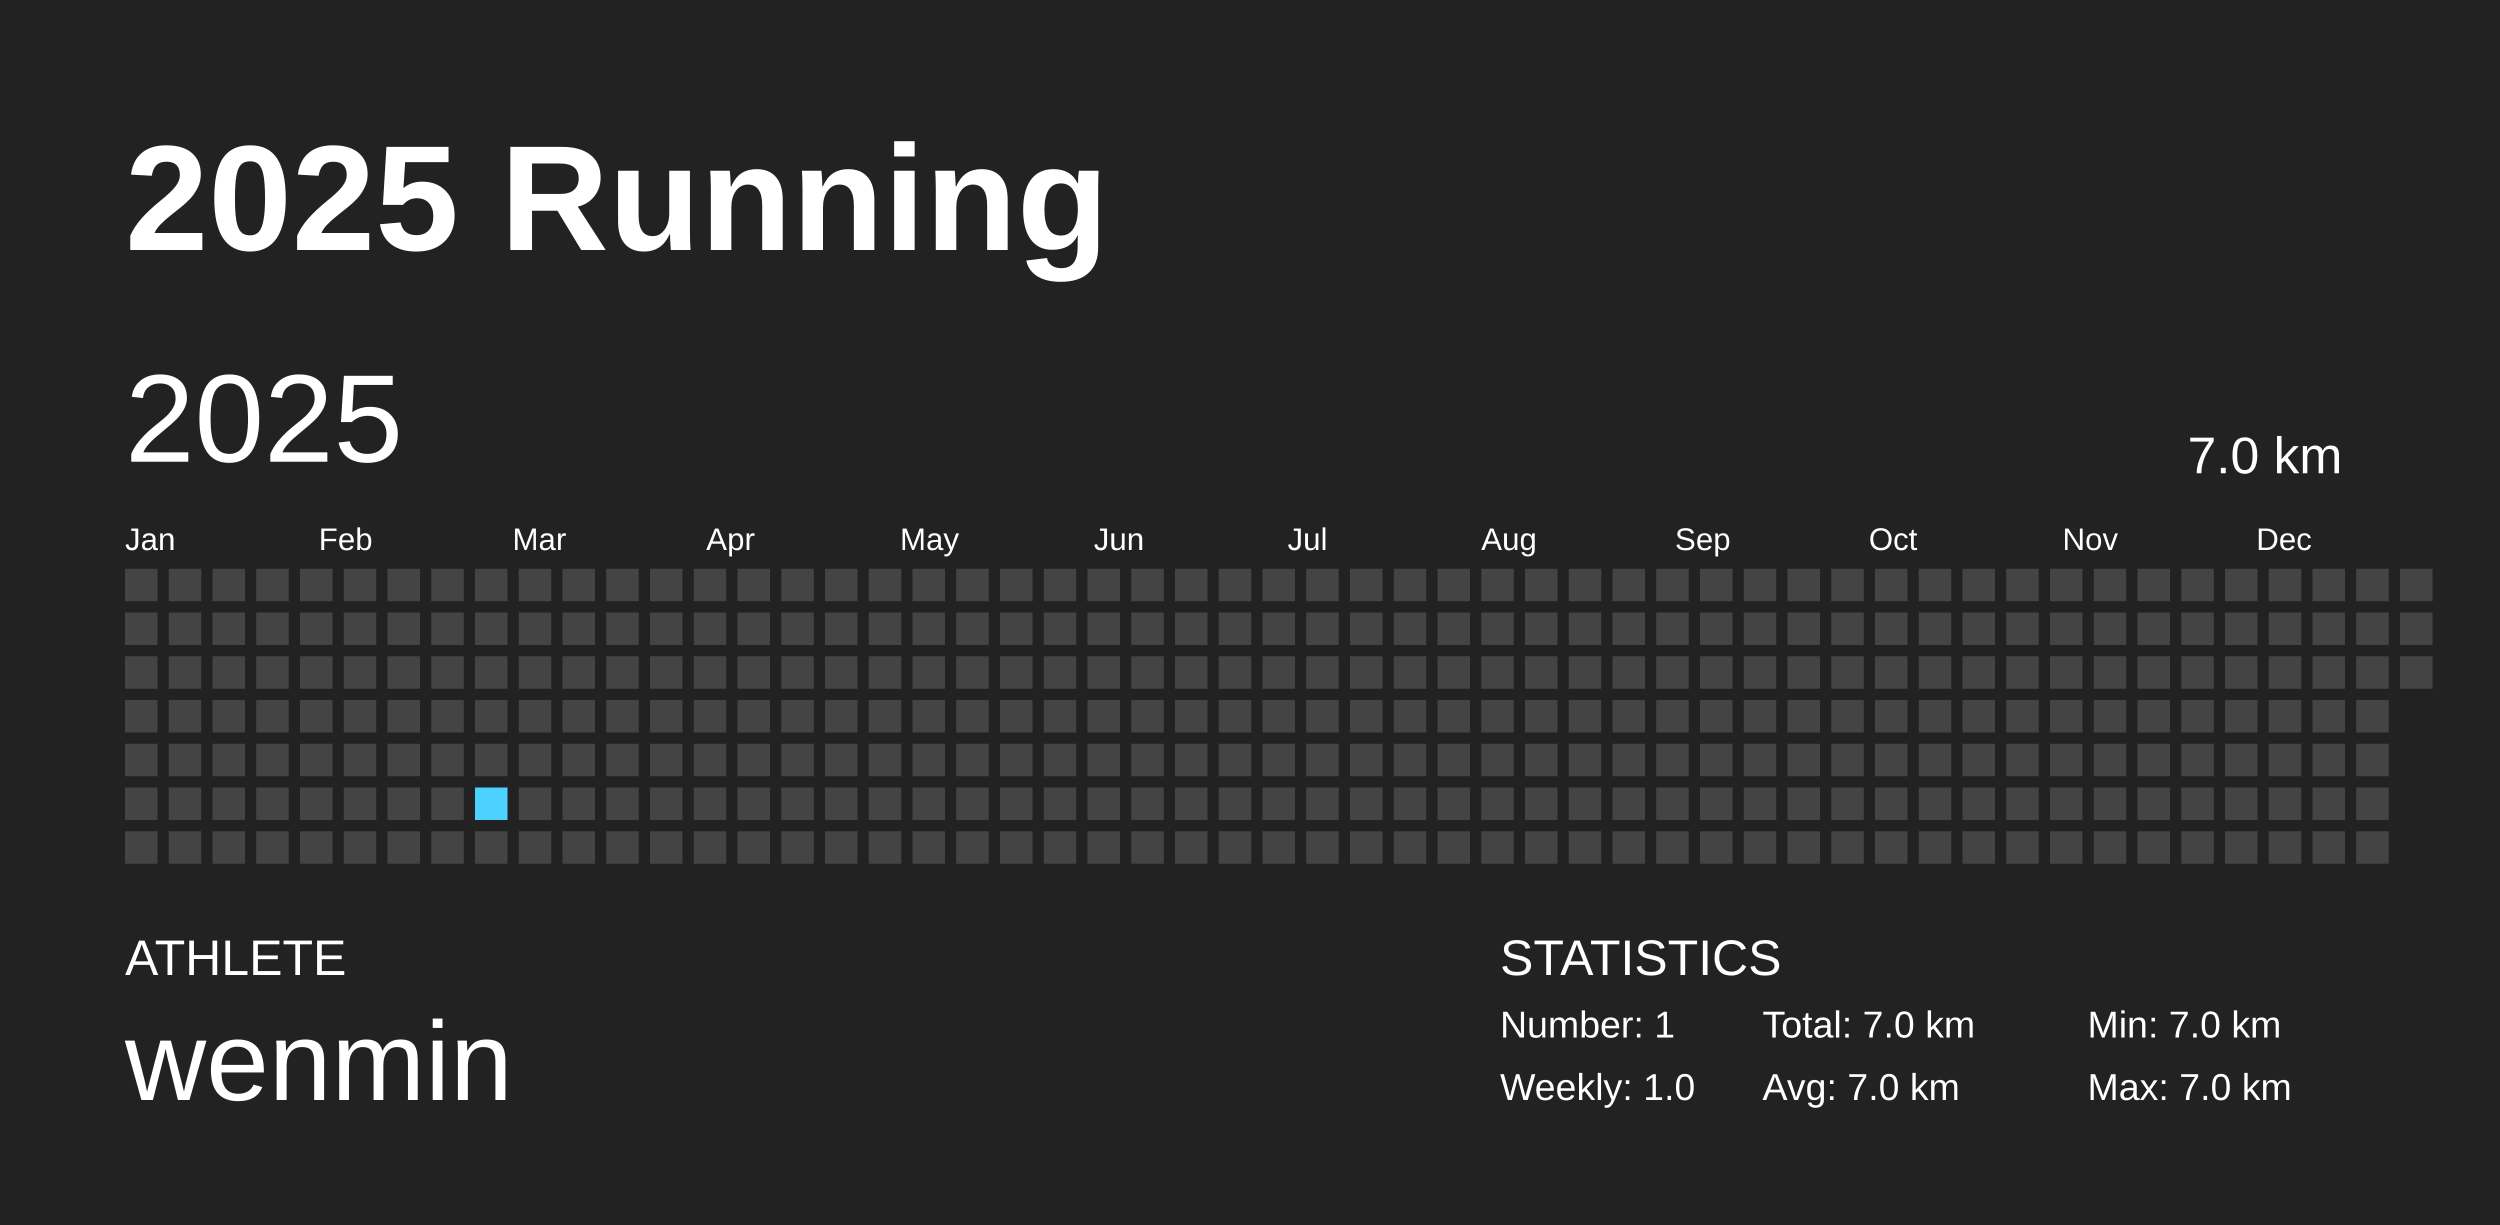
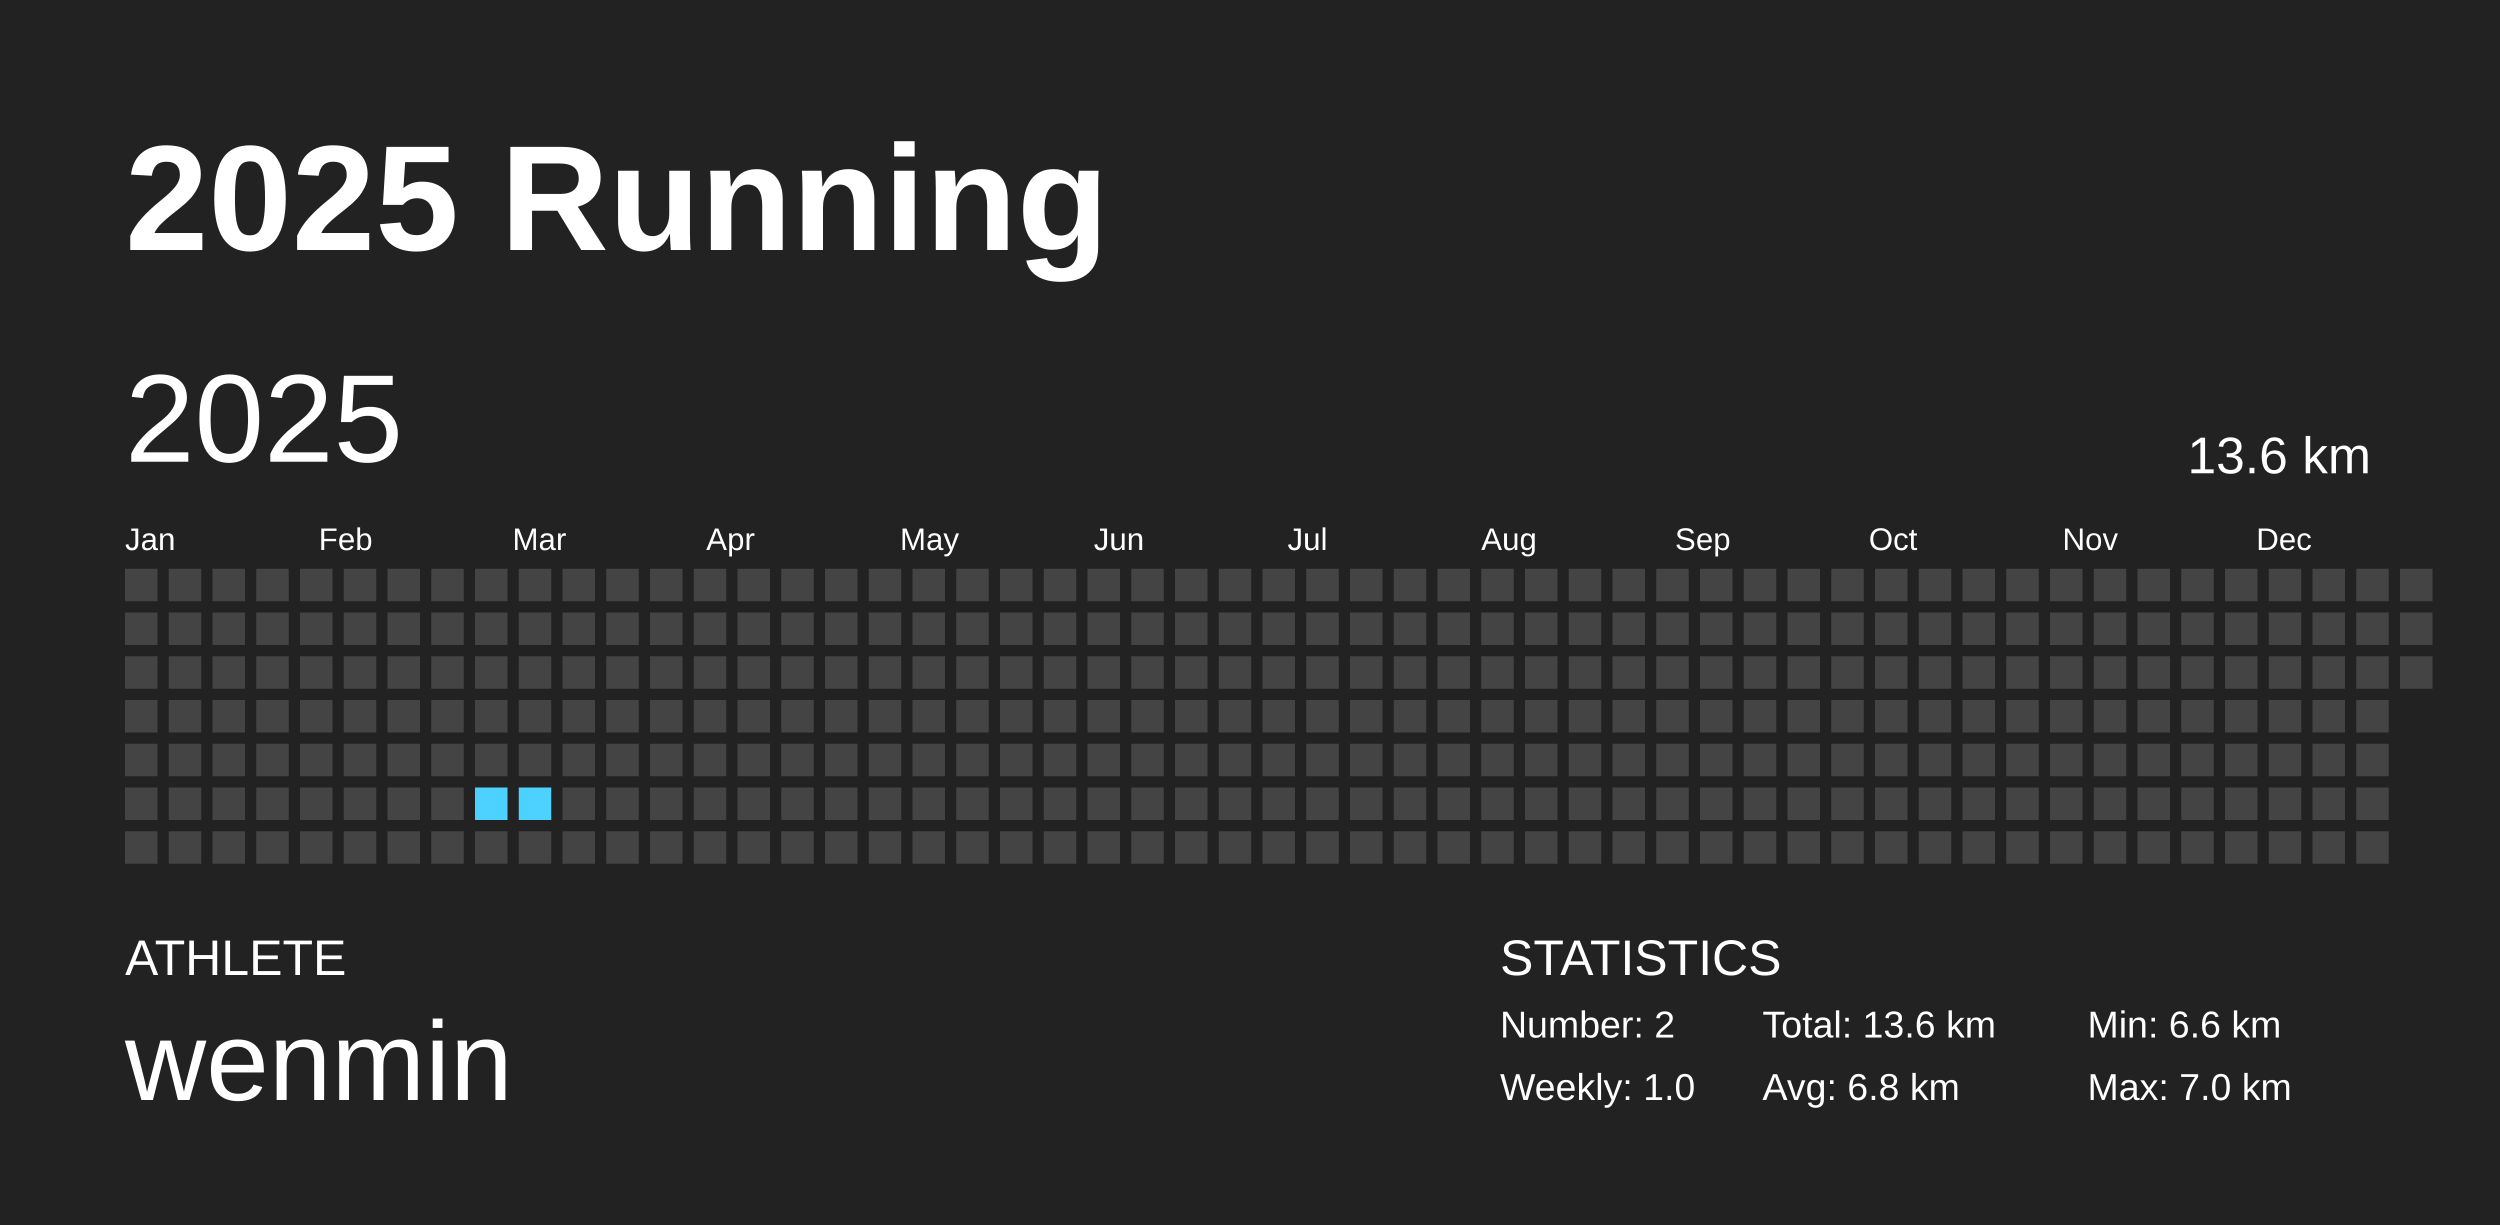
<svg xmlns="http://www.w3.org/2000/svg" baseProfile="full" height="98mm" version="1.1" viewBox="0,0,200,98" width="200mm">
  <defs />
  <rect fill="#222222" height="98" width="200" x="0" y="0" />
  <text fill="#FFFFFF" style="font-size:12px; font-family:Arial; font-weight:bold;" x="10" y="20">2025 Running</text>
  <text fill="#FFFFFF" style="font-size:4px; font-family:Arial" x="10" y="78">ATHLETE</text>
  <text fill="#FFFFFF" style="font-size:9px; font-family:Arial" x="10" y="88">wenmin</text>
  <text fill="#FFFFFF" style="font-size:4px; font-family:Arial" x="120" y="78">STATISTICS</text>
-   <text fill="#FFFFFF" style="font-size:3px; font-family:Arial" x="120" y="83">Number: 1</text>
+   <text fill="#FFFFFF" style="font-size:3px; font-family:Arial" x="120" y="83">Number: 2</text>
  <text fill="#FFFFFF" style="font-size:3px; font-family:Arial" x="120" y="88">Weekly: 1.0</text>
-   <text fill="#FFFFFF" style="font-size:3px; font-family:Arial" x="141" y="83">Total: 7.0 km</text>
-   <text fill="#FFFFFF" style="font-size:3px; font-family:Arial" x="141" y="88">Avg: 7.0 km</text>
-   <text fill="#FFFFFF" style="font-size:3px; font-family:Arial" x="167" y="83">Min: 7.0 km</text>
+   <text fill="#FFFFFF" style="font-size:3px; font-family:Arial" x="141" y="83">Total: 13.6 km</text>
+   <text fill="#FFFFFF" style="font-size:3px; font-family:Arial" x="141" y="88">Avg: 6.8 km</text>
+   <text fill="#FFFFFF" style="font-size:3px; font-family:Arial" x="167" y="83">Min: 6.6 km</text>
  <text fill="#FFFFFF" style="font-size:3px; font-family:Arial" x="167" y="88">Max: 7.0 km</text>
  <text dominant-baseline="hanging" fill="#FFFFFF" style="font-size:10.0px; font-family:Arial;" x="10" y="30">2025</text>
-   <text dominant-baseline="hanging" fill="#FFFFFF" style="font-size:4.125px; font-family:Arial;" x="175" y="35">7.0 km</text>
+   <text dominant-baseline="hanging" fill="#FFFFFF" style="font-size:4.125px; font-family:Arial;" x="175" y="35">13.6 km</text>
  <text fill="#FFFFFF" style="font-size:2.5px; font-family:Arial" x="10.0" y="44">Jan</text>
  <text fill="#FFFFFF" style="font-size:2.5px; font-family:Arial" x="25.5" y="44">Feb</text>
  <text fill="#FFFFFF" style="font-size:2.5px; font-family:Arial" x="41.0" y="44">Mar</text>
  <text fill="#FFFFFF" style="font-size:2.5px; font-family:Arial" x="56.5" y="44">Apr</text>
  <text fill="#FFFFFF" style="font-size:2.5px; font-family:Arial" x="72.0" y="44">May</text>
  <text fill="#FFFFFF" style="font-size:2.5px; font-family:Arial" x="87.5" y="44">Jun</text>
  <text fill="#FFFFFF" style="font-size:2.5px; font-family:Arial" x="103.0" y="44">Jul</text>
  <text fill="#FFFFFF" style="font-size:2.5px; font-family:Arial" x="118.5" y="44">Aug</text>
  <text fill="#FFFFFF" style="font-size:2.5px; font-family:Arial" x="134.0" y="44">Sep</text>
  <text fill="#FFFFFF" style="font-size:2.5px; font-family:Arial" x="149.5" y="44">Oct</text>
  <text fill="#FFFFFF" style="font-size:2.5px; font-family:Arial" x="165.0" y="44">Nov</text>
  <text fill="#FFFFFF" style="font-size:2.5px; font-family:Arial" x="180.5" y="44">Dec</text>
  <rect fill="#444444" height="2.6" width="2.6" x="10.0" y="45.5" />
  <rect fill="#444444" height="2.6" width="2.6" x="10.0" y="49.0" />
  <rect fill="#444444" height="2.6" width="2.6" x="10.0" y="52.5" />
  <rect fill="#444444" height="2.6" width="2.6" x="10.0" y="56.0" />
  <rect fill="#444444" height="2.6" width="2.6" x="10.0" y="59.5" />
  <rect fill="#444444" height="2.6" width="2.6" x="10.0" y="63.0" />
  <rect fill="#444444" height="2.6" width="2.6" x="10.0" y="66.5" />
  <rect fill="#444444" height="2.6" width="2.6" x="13.5" y="45.5" />
  <rect fill="#444444" height="2.6" width="2.6" x="13.5" y="49.0" />
  <rect fill="#444444" height="2.6" width="2.6" x="13.5" y="52.5" />
  <rect fill="#444444" height="2.6" width="2.6" x="13.5" y="56.0" />
  <rect fill="#444444" height="2.6" width="2.6" x="13.5" y="59.5" />
  <rect fill="#444444" height="2.6" width="2.6" x="13.5" y="63.0" />
  <rect fill="#444444" height="2.6" width="2.6" x="13.5" y="66.5" />
  <rect fill="#444444" height="2.6" width="2.6" x="17.0" y="45.5" />
  <rect fill="#444444" height="2.6" width="2.6" x="17.0" y="49.0" />
  <rect fill="#444444" height="2.6" width="2.6" x="17.0" y="52.5" />
  <rect fill="#444444" height="2.6" width="2.6" x="17.0" y="56.0" />
  <rect fill="#444444" height="2.6" width="2.6" x="17.0" y="59.5" />
  <rect fill="#444444" height="2.6" width="2.6" x="17.0" y="63.0" />
  <rect fill="#444444" height="2.6" width="2.6" x="17.0" y="66.5" />
  <rect fill="#444444" height="2.6" width="2.6" x="20.5" y="45.5" />
  <rect fill="#444444" height="2.6" width="2.6" x="20.5" y="49.0" />
  <rect fill="#444444" height="2.6" width="2.6" x="20.5" y="52.5" />
  <rect fill="#444444" height="2.6" width="2.6" x="20.5" y="56.0" />
  <rect fill="#444444" height="2.6" width="2.6" x="20.5" y="59.5" />
  <rect fill="#444444" height="2.6" width="2.6" x="20.5" y="63.0" />
  <rect fill="#444444" height="2.6" width="2.6" x="20.5" y="66.5" />
  <rect fill="#444444" height="2.6" width="2.6" x="24.0" y="45.5" />
  <rect fill="#444444" height="2.6" width="2.6" x="24.0" y="49.0" />
  <rect fill="#444444" height="2.6" width="2.6" x="24.0" y="52.5" />
  <rect fill="#444444" height="2.6" width="2.6" x="24.0" y="56.0" />
  <rect fill="#444444" height="2.6" width="2.6" x="24.0" y="59.5" />
  <rect fill="#444444" height="2.6" width="2.6" x="24.0" y="63.0" />
  <rect fill="#444444" height="2.6" width="2.6" x="24.0" y="66.5" />
  <rect fill="#444444" height="2.6" width="2.6" x="27.5" y="45.5" />
  <rect fill="#444444" height="2.6" width="2.6" x="27.5" y="49.0" />
  <rect fill="#444444" height="2.6" width="2.6" x="27.5" y="52.5" />
  <rect fill="#444444" height="2.6" width="2.6" x="27.5" y="56.0" />
  <rect fill="#444444" height="2.6" width="2.6" x="27.5" y="59.5" />
  <rect fill="#444444" height="2.6" width="2.6" x="27.5" y="63.0" />
  <rect fill="#444444" height="2.6" width="2.6" x="27.5" y="66.5" />
  <rect fill="#444444" height="2.6" width="2.6" x="31.0" y="45.5" />
  <rect fill="#444444" height="2.6" width="2.6" x="31.0" y="49.0" />
  <rect fill="#444444" height="2.6" width="2.6" x="31.0" y="52.5" />
  <rect fill="#444444" height="2.6" width="2.6" x="31.0" y="56.0" />
  <rect fill="#444444" height="2.6" width="2.6" x="31.0" y="59.5" />
  <rect fill="#444444" height="2.6" width="2.6" x="31.0" y="63.0" />
  <rect fill="#444444" height="2.6" width="2.6" x="31.0" y="66.5" />
  <rect fill="#444444" height="2.6" width="2.6" x="34.5" y="45.5" />
  <rect fill="#444444" height="2.6" width="2.6" x="34.5" y="49.0" />
  <rect fill="#444444" height="2.6" width="2.6" x="34.5" y="52.5" />
  <rect fill="#444444" height="2.6" width="2.6" x="34.5" y="56.0" />
  <rect fill="#444444" height="2.6" width="2.6" x="34.5" y="59.5" />
  <rect fill="#444444" height="2.6" width="2.6" x="34.5" y="63.0" />
  <rect fill="#444444" height="2.6" width="2.6" x="34.5" y="66.5" />
  <rect fill="#444444" height="2.6" width="2.6" x="38.0" y="45.5" />
  <rect fill="#444444" height="2.6" width="2.6" x="38.0" y="49.0" />
  <rect fill="#444444" height="2.6" width="2.6" x="38.0" y="52.5" />
  <rect fill="#444444" height="2.6" width="2.6" x="38.0" y="56.0" />
  <rect fill="#444444" height="2.6" width="2.6" x="38.0" y="59.5" />
-   <rect fill="#4DD2FF" height="2.6" width="2.6" x="38.0" y="63.0" />
+   <rect fill="#4dd2ff" height="2.6" width="2.6" x="38.0" y="63.0" />
  <rect fill="#444444" height="2.6" width="2.6" x="38.0" y="66.5" />
  <rect fill="#444444" height="2.6" width="2.6" x="41.5" y="45.5" />
  <rect fill="#444444" height="2.6" width="2.6" x="41.5" y="49.0" />
  <rect fill="#444444" height="2.6" width="2.6" x="41.5" y="52.5" />
  <rect fill="#444444" height="2.6" width="2.6" x="41.5" y="56.0" />
  <rect fill="#444444" height="2.6" width="2.6" x="41.5" y="59.5" />
-   <rect fill="#444444" height="2.6" width="2.6" x="41.5" y="63.0" />
+   <rect fill="#4dd2ff" height="2.6" width="2.6" x="41.5" y="63.0" />
  <rect fill="#444444" height="2.6" width="2.6" x="41.5" y="66.5" />
  <rect fill="#444444" height="2.6" width="2.6" x="45.0" y="45.5" />
  <rect fill="#444444" height="2.6" width="2.6" x="45.0" y="49.0" />
  <rect fill="#444444" height="2.6" width="2.6" x="45.0" y="52.5" />
  <rect fill="#444444" height="2.6" width="2.6" x="45.0" y="56.0" />
  <rect fill="#444444" height="2.6" width="2.6" x="45.0" y="59.5" />
  <rect fill="#444444" height="2.6" width="2.6" x="45.0" y="63.0" />
  <rect fill="#444444" height="2.6" width="2.6" x="45.0" y="66.5" />
  <rect fill="#444444" height="2.6" width="2.6" x="48.5" y="45.5" />
  <rect fill="#444444" height="2.6" width="2.6" x="48.5" y="49.0" />
  <rect fill="#444444" height="2.6" width="2.6" x="48.5" y="52.5" />
  <rect fill="#444444" height="2.6" width="2.6" x="48.5" y="56.0" />
  <rect fill="#444444" height="2.6" width="2.6" x="48.5" y="59.5" />
  <rect fill="#444444" height="2.6" width="2.6" x="48.5" y="63.0" />
  <rect fill="#444444" height="2.6" width="2.6" x="48.5" y="66.5" />
  <rect fill="#444444" height="2.6" width="2.6" x="52.0" y="45.5" />
  <rect fill="#444444" height="2.6" width="2.6" x="52.0" y="49.0" />
  <rect fill="#444444" height="2.6" width="2.6" x="52.0" y="52.5" />
  <rect fill="#444444" height="2.6" width="2.6" x="52.0" y="56.0" />
  <rect fill="#444444" height="2.6" width="2.6" x="52.0" y="59.5" />
  <rect fill="#444444" height="2.6" width="2.6" x="52.0" y="63.0" />
  <rect fill="#444444" height="2.6" width="2.6" x="52.0" y="66.5" />
  <rect fill="#444444" height="2.6" width="2.6" x="55.5" y="45.5" />
  <rect fill="#444444" height="2.6" width="2.6" x="55.5" y="49.0" />
  <rect fill="#444444" height="2.6" width="2.6" x="55.5" y="52.5" />
  <rect fill="#444444" height="2.6" width="2.6" x="55.5" y="56.0" />
  <rect fill="#444444" height="2.6" width="2.6" x="55.5" y="59.5" />
  <rect fill="#444444" height="2.6" width="2.6" x="55.5" y="63.0" />
  <rect fill="#444444" height="2.6" width="2.6" x="55.5" y="66.5" />
  <rect fill="#444444" height="2.6" width="2.6" x="59.0" y="45.5" />
  <rect fill="#444444" height="2.6" width="2.6" x="59.0" y="49.0" />
  <rect fill="#444444" height="2.6" width="2.6" x="59.0" y="52.5" />
  <rect fill="#444444" height="2.6" width="2.6" x="59.0" y="56.0" />
  <rect fill="#444444" height="2.6" width="2.6" x="59.0" y="59.5" />
  <rect fill="#444444" height="2.6" width="2.6" x="59.0" y="63.0" />
  <rect fill="#444444" height="2.6" width="2.6" x="59.0" y="66.5" />
  <rect fill="#444444" height="2.6" width="2.6" x="62.5" y="45.5" />
  <rect fill="#444444" height="2.6" width="2.6" x="62.5" y="49.0" />
  <rect fill="#444444" height="2.6" width="2.6" x="62.5" y="52.5" />
  <rect fill="#444444" height="2.6" width="2.6" x="62.5" y="56.0" />
  <rect fill="#444444" height="2.6" width="2.6" x="62.5" y="59.5" />
  <rect fill="#444444" height="2.6" width="2.6" x="62.5" y="63.0" />
  <rect fill="#444444" height="2.6" width="2.6" x="62.5" y="66.5" />
  <rect fill="#444444" height="2.6" width="2.6" x="66.0" y="45.5" />
  <rect fill="#444444" height="2.6" width="2.6" x="66.0" y="49.0" />
  <rect fill="#444444" height="2.6" width="2.6" x="66.0" y="52.5" />
  <rect fill="#444444" height="2.6" width="2.6" x="66.0" y="56.0" />
  <rect fill="#444444" height="2.6" width="2.6" x="66.0" y="59.5" />
  <rect fill="#444444" height="2.6" width="2.6" x="66.0" y="63.0" />
  <rect fill="#444444" height="2.6" width="2.6" x="66.0" y="66.5" />
  <rect fill="#444444" height="2.6" width="2.6" x="69.5" y="45.5" />
  <rect fill="#444444" height="2.6" width="2.6" x="69.5" y="49.0" />
  <rect fill="#444444" height="2.6" width="2.6" x="69.5" y="52.5" />
  <rect fill="#444444" height="2.6" width="2.6" x="69.5" y="56.0" />
  <rect fill="#444444" height="2.6" width="2.6" x="69.5" y="59.5" />
  <rect fill="#444444" height="2.6" width="2.6" x="69.5" y="63.0" />
  <rect fill="#444444" height="2.6" width="2.6" x="69.5" y="66.5" />
  <rect fill="#444444" height="2.6" width="2.6" x="73.0" y="45.5" />
  <rect fill="#444444" height="2.6" width="2.6" x="73.0" y="49.0" />
  <rect fill="#444444" height="2.6" width="2.6" x="73.0" y="52.5" />
  <rect fill="#444444" height="2.6" width="2.6" x="73.0" y="56.0" />
  <rect fill="#444444" height="2.6" width="2.6" x="73.0" y="59.5" />
  <rect fill="#444444" height="2.6" width="2.6" x="73.0" y="63.0" />
  <rect fill="#444444" height="2.6" width="2.6" x="73.0" y="66.5" />
  <rect fill="#444444" height="2.6" width="2.6" x="76.5" y="45.5" />
  <rect fill="#444444" height="2.6" width="2.6" x="76.5" y="49.0" />
  <rect fill="#444444" height="2.6" width="2.6" x="76.5" y="52.5" />
  <rect fill="#444444" height="2.6" width="2.6" x="76.5" y="56.0" />
  <rect fill="#444444" height="2.6" width="2.6" x="76.5" y="59.5" />
  <rect fill="#444444" height="2.6" width="2.6" x="76.5" y="63.0" />
  <rect fill="#444444" height="2.6" width="2.6" x="76.5" y="66.5" />
  <rect fill="#444444" height="2.6" width="2.6" x="80.0" y="45.5" />
  <rect fill="#444444" height="2.6" width="2.6" x="80.0" y="49.0" />
  <rect fill="#444444" height="2.6" width="2.6" x="80.0" y="52.5" />
  <rect fill="#444444" height="2.6" width="2.6" x="80.0" y="56.0" />
  <rect fill="#444444" height="2.6" width="2.6" x="80.0" y="59.5" />
  <rect fill="#444444" height="2.6" width="2.6" x="80.0" y="63.0" />
  <rect fill="#444444" height="2.6" width="2.6" x="80.0" y="66.5" />
  <rect fill="#444444" height="2.6" width="2.6" x="83.5" y="45.5" />
  <rect fill="#444444" height="2.6" width="2.6" x="83.5" y="49.0" />
  <rect fill="#444444" height="2.6" width="2.6" x="83.5" y="52.5" />
  <rect fill="#444444" height="2.6" width="2.6" x="83.5" y="56.0" />
  <rect fill="#444444" height="2.6" width="2.6" x="83.5" y="59.5" />
  <rect fill="#444444" height="2.6" width="2.6" x="83.5" y="63.0" />
  <rect fill="#444444" height="2.6" width="2.6" x="83.5" y="66.5" />
  <rect fill="#444444" height="2.6" width="2.6" x="87.0" y="45.5" />
  <rect fill="#444444" height="2.6" width="2.6" x="87.0" y="49.0" />
  <rect fill="#444444" height="2.6" width="2.6" x="87.0" y="52.5" />
  <rect fill="#444444" height="2.6" width="2.6" x="87.0" y="56.0" />
  <rect fill="#444444" height="2.6" width="2.6" x="87.0" y="59.5" />
  <rect fill="#444444" height="2.6" width="2.6" x="87.0" y="63.0" />
  <rect fill="#444444" height="2.6" width="2.6" x="87.0" y="66.5" />
  <rect fill="#444444" height="2.6" width="2.6" x="90.5" y="45.5" />
  <rect fill="#444444" height="2.6" width="2.6" x="90.5" y="49.0" />
  <rect fill="#444444" height="2.6" width="2.6" x="90.5" y="52.5" />
  <rect fill="#444444" height="2.6" width="2.6" x="90.5" y="56.0" />
  <rect fill="#444444" height="2.6" width="2.6" x="90.5" y="59.5" />
  <rect fill="#444444" height="2.6" width="2.6" x="90.5" y="63.0" />
  <rect fill="#444444" height="2.6" width="2.6" x="90.5" y="66.5" />
  <rect fill="#444444" height="2.6" width="2.6" x="94.0" y="45.5" />
  <rect fill="#444444" height="2.6" width="2.6" x="94.0" y="49.0" />
  <rect fill="#444444" height="2.6" width="2.6" x="94.0" y="52.5" />
  <rect fill="#444444" height="2.6" width="2.6" x="94.0" y="56.0" />
  <rect fill="#444444" height="2.6" width="2.6" x="94.0" y="59.5" />
  <rect fill="#444444" height="2.6" width="2.6" x="94.0" y="63.0" />
  <rect fill="#444444" height="2.6" width="2.6" x="94.0" y="66.5" />
  <rect fill="#444444" height="2.6" width="2.6" x="97.5" y="45.5" />
  <rect fill="#444444" height="2.6" width="2.6" x="97.5" y="49.0" />
  <rect fill="#444444" height="2.6" width="2.6" x="97.5" y="52.5" />
  <rect fill="#444444" height="2.6" width="2.6" x="97.5" y="56.0" />
  <rect fill="#444444" height="2.6" width="2.6" x="97.5" y="59.5" />
  <rect fill="#444444" height="2.6" width="2.6" x="97.5" y="63.0" />
  <rect fill="#444444" height="2.6" width="2.6" x="97.5" y="66.5" />
  <rect fill="#444444" height="2.6" width="2.6" x="101.0" y="45.5" />
  <rect fill="#444444" height="2.6" width="2.6" x="101.0" y="49.0" />
  <rect fill="#444444" height="2.6" width="2.6" x="101.0" y="52.5" />
  <rect fill="#444444" height="2.6" width="2.6" x="101.0" y="56.0" />
  <rect fill="#444444" height="2.6" width="2.6" x="101.0" y="59.5" />
  <rect fill="#444444" height="2.6" width="2.6" x="101.0" y="63.0" />
  <rect fill="#444444" height="2.6" width="2.6" x="101.0" y="66.5" />
  <rect fill="#444444" height="2.6" width="2.6" x="104.5" y="45.5" />
  <rect fill="#444444" height="2.6" width="2.6" x="104.5" y="49.0" />
  <rect fill="#444444" height="2.6" width="2.6" x="104.5" y="52.5" />
  <rect fill="#444444" height="2.6" width="2.6" x="104.5" y="56.0" />
  <rect fill="#444444" height="2.6" width="2.6" x="104.5" y="59.5" />
  <rect fill="#444444" height="2.6" width="2.6" x="104.5" y="63.0" />
  <rect fill="#444444" height="2.6" width="2.6" x="104.5" y="66.5" />
  <rect fill="#444444" height="2.6" width="2.6" x="108.0" y="45.5" />
  <rect fill="#444444" height="2.6" width="2.6" x="108.0" y="49.0" />
  <rect fill="#444444" height="2.6" width="2.6" x="108.0" y="52.5" />
  <rect fill="#444444" height="2.6" width="2.6" x="108.0" y="56.0" />
  <rect fill="#444444" height="2.6" width="2.6" x="108.0" y="59.5" />
  <rect fill="#444444" height="2.6" width="2.6" x="108.0" y="63.0" />
  <rect fill="#444444" height="2.6" width="2.6" x="108.0" y="66.5" />
  <rect fill="#444444" height="2.6" width="2.6" x="111.5" y="45.5" />
  <rect fill="#444444" height="2.6" width="2.6" x="111.5" y="49.0" />
  <rect fill="#444444" height="2.6" width="2.6" x="111.5" y="52.5" />
  <rect fill="#444444" height="2.6" width="2.6" x="111.5" y="56.0" />
  <rect fill="#444444" height="2.6" width="2.6" x="111.5" y="59.5" />
  <rect fill="#444444" height="2.6" width="2.6" x="111.5" y="63.0" />
  <rect fill="#444444" height="2.6" width="2.6" x="111.5" y="66.5" />
  <rect fill="#444444" height="2.6" width="2.6" x="115.0" y="45.5" />
  <rect fill="#444444" height="2.6" width="2.6" x="115.0" y="49.0" />
  <rect fill="#444444" height="2.6" width="2.6" x="115.0" y="52.5" />
  <rect fill="#444444" height="2.6" width="2.6" x="115.0" y="56.0" />
  <rect fill="#444444" height="2.6" width="2.6" x="115.0" y="59.5" />
  <rect fill="#444444" height="2.6" width="2.6" x="115.0" y="63.0" />
  <rect fill="#444444" height="2.6" width="2.6" x="115.0" y="66.5" />
  <rect fill="#444444" height="2.6" width="2.6" x="118.5" y="45.5" />
  <rect fill="#444444" height="2.6" width="2.6" x="118.5" y="49.0" />
  <rect fill="#444444" height="2.6" width="2.6" x="118.5" y="52.5" />
  <rect fill="#444444" height="2.6" width="2.6" x="118.5" y="56.0" />
  <rect fill="#444444" height="2.6" width="2.6" x="118.5" y="59.5" />
  <rect fill="#444444" height="2.6" width="2.6" x="118.5" y="63.0" />
  <rect fill="#444444" height="2.6" width="2.6" x="118.5" y="66.5" />
  <rect fill="#444444" height="2.6" width="2.6" x="122.0" y="45.5" />
  <rect fill="#444444" height="2.6" width="2.6" x="122.0" y="49.0" />
  <rect fill="#444444" height="2.6" width="2.6" x="122.0" y="52.5" />
  <rect fill="#444444" height="2.6" width="2.6" x="122.0" y="56.0" />
  <rect fill="#444444" height="2.6" width="2.6" x="122.0" y="59.5" />
  <rect fill="#444444" height="2.6" width="2.6" x="122.0" y="63.0" />
  <rect fill="#444444" height="2.6" width="2.6" x="122.0" y="66.5" />
  <rect fill="#444444" height="2.6" width="2.6" x="125.5" y="45.5" />
  <rect fill="#444444" height="2.6" width="2.6" x="125.5" y="49.0" />
  <rect fill="#444444" height="2.6" width="2.6" x="125.5" y="52.5" />
  <rect fill="#444444" height="2.6" width="2.6" x="125.5" y="56.0" />
  <rect fill="#444444" height="2.6" width="2.6" x="125.5" y="59.5" />
  <rect fill="#444444" height="2.6" width="2.6" x="125.5" y="63.0" />
  <rect fill="#444444" height="2.6" width="2.6" x="125.5" y="66.5" />
  <rect fill="#444444" height="2.6" width="2.6" x="129.0" y="45.5" />
  <rect fill="#444444" height="2.6" width="2.6" x="129.0" y="49.0" />
  <rect fill="#444444" height="2.6" width="2.6" x="129.0" y="52.5" />
  <rect fill="#444444" height="2.6" width="2.6" x="129.0" y="56.0" />
  <rect fill="#444444" height="2.6" width="2.6" x="129.0" y="59.5" />
  <rect fill="#444444" height="2.6" width="2.6" x="129.0" y="63.0" />
  <rect fill="#444444" height="2.6" width="2.6" x="129.0" y="66.5" />
  <rect fill="#444444" height="2.6" width="2.6" x="132.5" y="45.5" />
  <rect fill="#444444" height="2.6" width="2.6" x="132.5" y="49.0" />
  <rect fill="#444444" height="2.6" width="2.6" x="132.5" y="52.5" />
  <rect fill="#444444" height="2.6" width="2.6" x="132.5" y="56.0" />
  <rect fill="#444444" height="2.6" width="2.6" x="132.5" y="59.5" />
  <rect fill="#444444" height="2.6" width="2.6" x="132.5" y="63.0" />
  <rect fill="#444444" height="2.6" width="2.6" x="132.5" y="66.5" />
  <rect fill="#444444" height="2.6" width="2.6" x="136.0" y="45.5" />
  <rect fill="#444444" height="2.6" width="2.6" x="136.0" y="49.0" />
  <rect fill="#444444" height="2.6" width="2.6" x="136.0" y="52.5" />
  <rect fill="#444444" height="2.6" width="2.6" x="136.0" y="56.0" />
  <rect fill="#444444" height="2.6" width="2.6" x="136.0" y="59.5" />
  <rect fill="#444444" height="2.6" width="2.6" x="136.0" y="63.0" />
  <rect fill="#444444" height="2.6" width="2.6" x="136.0" y="66.5" />
  <rect fill="#444444" height="2.6" width="2.6" x="139.5" y="45.5" />
  <rect fill="#444444" height="2.6" width="2.6" x="139.5" y="49.0" />
  <rect fill="#444444" height="2.6" width="2.6" x="139.5" y="52.5" />
  <rect fill="#444444" height="2.6" width="2.6" x="139.5" y="56.0" />
  <rect fill="#444444" height="2.6" width="2.6" x="139.5" y="59.5" />
  <rect fill="#444444" height="2.6" width="2.6" x="139.5" y="63.0" />
  <rect fill="#444444" height="2.6" width="2.6" x="139.5" y="66.5" />
  <rect fill="#444444" height="2.6" width="2.6" x="143.0" y="45.5" />
  <rect fill="#444444" height="2.6" width="2.6" x="143.0" y="49.0" />
  <rect fill="#444444" height="2.6" width="2.6" x="143.0" y="52.5" />
  <rect fill="#444444" height="2.6" width="2.6" x="143.0" y="56.0" />
  <rect fill="#444444" height="2.6" width="2.6" x="143.0" y="59.5" />
  <rect fill="#444444" height="2.6" width="2.6" x="143.0" y="63.0" />
  <rect fill="#444444" height="2.6" width="2.6" x="143.0" y="66.5" />
  <rect fill="#444444" height="2.6" width="2.6" x="146.5" y="45.5" />
  <rect fill="#444444" height="2.6" width="2.6" x="146.5" y="49.0" />
  <rect fill="#444444" height="2.6" width="2.6" x="146.5" y="52.5" />
  <rect fill="#444444" height="2.6" width="2.6" x="146.5" y="56.0" />
  <rect fill="#444444" height="2.6" width="2.6" x="146.5" y="59.5" />
  <rect fill="#444444" height="2.6" width="2.6" x="146.5" y="63.0" />
  <rect fill="#444444" height="2.6" width="2.6" x="146.5" y="66.5" />
  <rect fill="#444444" height="2.6" width="2.6" x="150.0" y="45.5" />
  <rect fill="#444444" height="2.6" width="2.6" x="150.0" y="49.0" />
  <rect fill="#444444" height="2.6" width="2.6" x="150.0" y="52.5" />
  <rect fill="#444444" height="2.6" width="2.6" x="150.0" y="56.0" />
  <rect fill="#444444" height="2.6" width="2.6" x="150.0" y="59.5" />
  <rect fill="#444444" height="2.6" width="2.6" x="150.0" y="63.0" />
  <rect fill="#444444" height="2.6" width="2.6" x="150.0" y="66.5" />
  <rect fill="#444444" height="2.6" width="2.6" x="153.5" y="45.5" />
  <rect fill="#444444" height="2.6" width="2.6" x="153.5" y="49.0" />
  <rect fill="#444444" height="2.6" width="2.6" x="153.5" y="52.5" />
  <rect fill="#444444" height="2.6" width="2.6" x="153.5" y="56.0" />
  <rect fill="#444444" height="2.6" width="2.6" x="153.5" y="59.5" />
  <rect fill="#444444" height="2.6" width="2.6" x="153.5" y="63.0" />
  <rect fill="#444444" height="2.6" width="2.6" x="153.5" y="66.5" />
  <rect fill="#444444" height="2.6" width="2.6" x="157.0" y="45.5" />
  <rect fill="#444444" height="2.6" width="2.6" x="157.0" y="49.0" />
  <rect fill="#444444" height="2.6" width="2.6" x="157.0" y="52.5" />
  <rect fill="#444444" height="2.6" width="2.6" x="157.0" y="56.0" />
  <rect fill="#444444" height="2.6" width="2.6" x="157.0" y="59.5" />
  <rect fill="#444444" height="2.6" width="2.6" x="157.0" y="63.0" />
  <rect fill="#444444" height="2.6" width="2.6" x="157.0" y="66.5" />
  <rect fill="#444444" height="2.6" width="2.6" x="160.5" y="45.5" />
  <rect fill="#444444" height="2.6" width="2.6" x="160.5" y="49.0" />
  <rect fill="#444444" height="2.6" width="2.6" x="160.5" y="52.5" />
  <rect fill="#444444" height="2.6" width="2.6" x="160.5" y="56.0" />
  <rect fill="#444444" height="2.6" width="2.6" x="160.5" y="59.5" />
  <rect fill="#444444" height="2.6" width="2.6" x="160.5" y="63.0" />
  <rect fill="#444444" height="2.6" width="2.6" x="160.5" y="66.5" />
  <rect fill="#444444" height="2.6" width="2.6" x="164.0" y="45.5" />
  <rect fill="#444444" height="2.6" width="2.6" x="164.0" y="49.0" />
  <rect fill="#444444" height="2.6" width="2.6" x="164.0" y="52.5" />
  <rect fill="#444444" height="2.6" width="2.6" x="164.0" y="56.0" />
  <rect fill="#444444" height="2.6" width="2.6" x="164.0" y="59.5" />
  <rect fill="#444444" height="2.6" width="2.6" x="164.0" y="63.0" />
  <rect fill="#444444" height="2.6" width="2.6" x="164.0" y="66.5" />
  <rect fill="#444444" height="2.6" width="2.6" x="167.5" y="45.5" />
  <rect fill="#444444" height="2.6" width="2.6" x="167.5" y="49.0" />
  <rect fill="#444444" height="2.6" width="2.6" x="167.5" y="52.5" />
  <rect fill="#444444" height="2.6" width="2.6" x="167.5" y="56.0" />
  <rect fill="#444444" height="2.6" width="2.6" x="167.5" y="59.5" />
  <rect fill="#444444" height="2.6" width="2.6" x="167.5" y="63.0" />
  <rect fill="#444444" height="2.6" width="2.6" x="167.5" y="66.5" />
  <rect fill="#444444" height="2.6" width="2.6" x="171.0" y="45.5" />
  <rect fill="#444444" height="2.6" width="2.6" x="171.0" y="49.0" />
  <rect fill="#444444" height="2.6" width="2.6" x="171.0" y="52.5" />
  <rect fill="#444444" height="2.6" width="2.6" x="171.0" y="56.0" />
  <rect fill="#444444" height="2.6" width="2.6" x="171.0" y="59.5" />
  <rect fill="#444444" height="2.6" width="2.6" x="171.0" y="63.0" />
  <rect fill="#444444" height="2.6" width="2.6" x="171.0" y="66.5" />
  <rect fill="#444444" height="2.6" width="2.6" x="174.5" y="45.5" />
  <rect fill="#444444" height="2.6" width="2.6" x="174.5" y="49.0" />
  <rect fill="#444444" height="2.6" width="2.6" x="174.5" y="52.5" />
  <rect fill="#444444" height="2.6" width="2.6" x="174.5" y="56.0" />
  <rect fill="#444444" height="2.6" width="2.6" x="174.5" y="59.5" />
  <rect fill="#444444" height="2.6" width="2.6" x="174.5" y="63.0" />
  <rect fill="#444444" height="2.6" width="2.6" x="174.5" y="66.5" />
  <rect fill="#444444" height="2.6" width="2.6" x="178.0" y="45.5" />
  <rect fill="#444444" height="2.6" width="2.6" x="178.0" y="49.0" />
  <rect fill="#444444" height="2.6" width="2.6" x="178.0" y="52.5" />
  <rect fill="#444444" height="2.6" width="2.6" x="178.0" y="56.0" />
  <rect fill="#444444" height="2.6" width="2.6" x="178.0" y="59.5" />
  <rect fill="#444444" height="2.6" width="2.6" x="178.0" y="63.0" />
  <rect fill="#444444" height="2.6" width="2.6" x="178.0" y="66.5" />
  <rect fill="#444444" height="2.6" width="2.6" x="181.5" y="45.5" />
  <rect fill="#444444" height="2.6" width="2.6" x="181.5" y="49.0" />
  <rect fill="#444444" height="2.6" width="2.6" x="181.5" y="52.5" />
  <rect fill="#444444" height="2.6" width="2.6" x="181.5" y="56.0" />
  <rect fill="#444444" height="2.6" width="2.6" x="181.5" y="59.5" />
  <rect fill="#444444" height="2.6" width="2.6" x="181.5" y="63.0" />
  <rect fill="#444444" height="2.6" width="2.6" x="181.5" y="66.5" />
  <rect fill="#444444" height="2.6" width="2.6" x="185.0" y="45.5" />
  <rect fill="#444444" height="2.6" width="2.6" x="185.0" y="49.0" />
  <rect fill="#444444" height="2.6" width="2.6" x="185.0" y="52.5" />
  <rect fill="#444444" height="2.6" width="2.6" x="185.0" y="56.0" />
  <rect fill="#444444" height="2.6" width="2.6" x="185.0" y="59.5" />
  <rect fill="#444444" height="2.6" width="2.6" x="185.0" y="63.0" />
  <rect fill="#444444" height="2.6" width="2.6" x="185.0" y="66.5" />
  <rect fill="#444444" height="2.6" width="2.6" x="188.5" y="45.5" />
  <rect fill="#444444" height="2.6" width="2.6" x="188.5" y="49.0" />
  <rect fill="#444444" height="2.6" width="2.6" x="188.5" y="52.5" />
  <rect fill="#444444" height="2.6" width="2.6" x="188.5" y="56.0" />
  <rect fill="#444444" height="2.6" width="2.6" x="188.5" y="59.5" />
  <rect fill="#444444" height="2.6" width="2.6" x="188.5" y="63.0" />
  <rect fill="#444444" height="2.6" width="2.6" x="188.5" y="66.5" />
  <rect fill="#444444" height="2.6" width="2.6" x="192.0" y="45.5" />
  <rect fill="#444444" height="2.6" width="2.6" x="192.0" y="49.0" />
  <rect fill="#444444" height="2.6" width="2.6" x="192.0" y="52.5" />
</svg>
